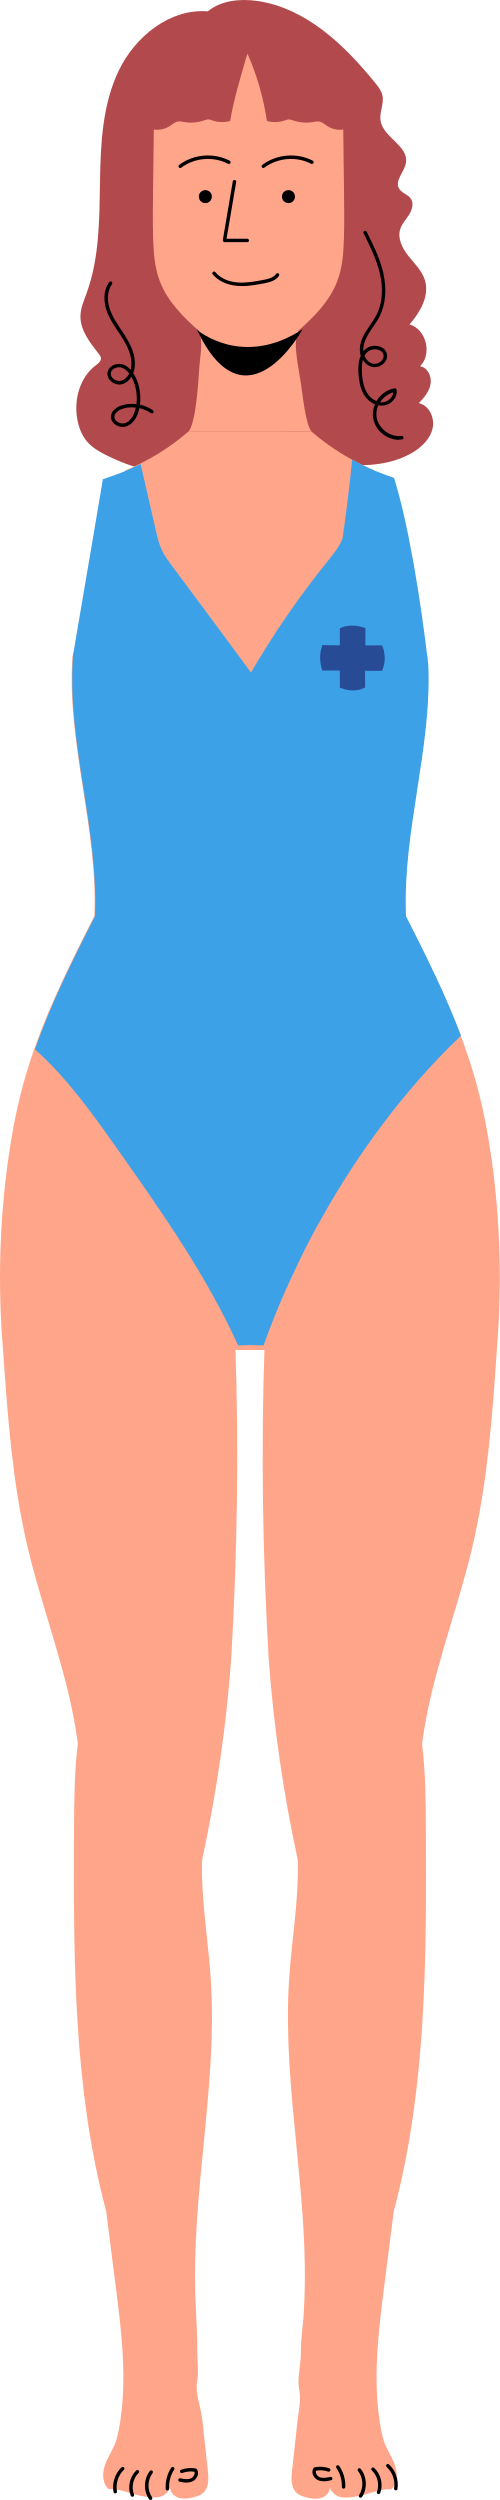
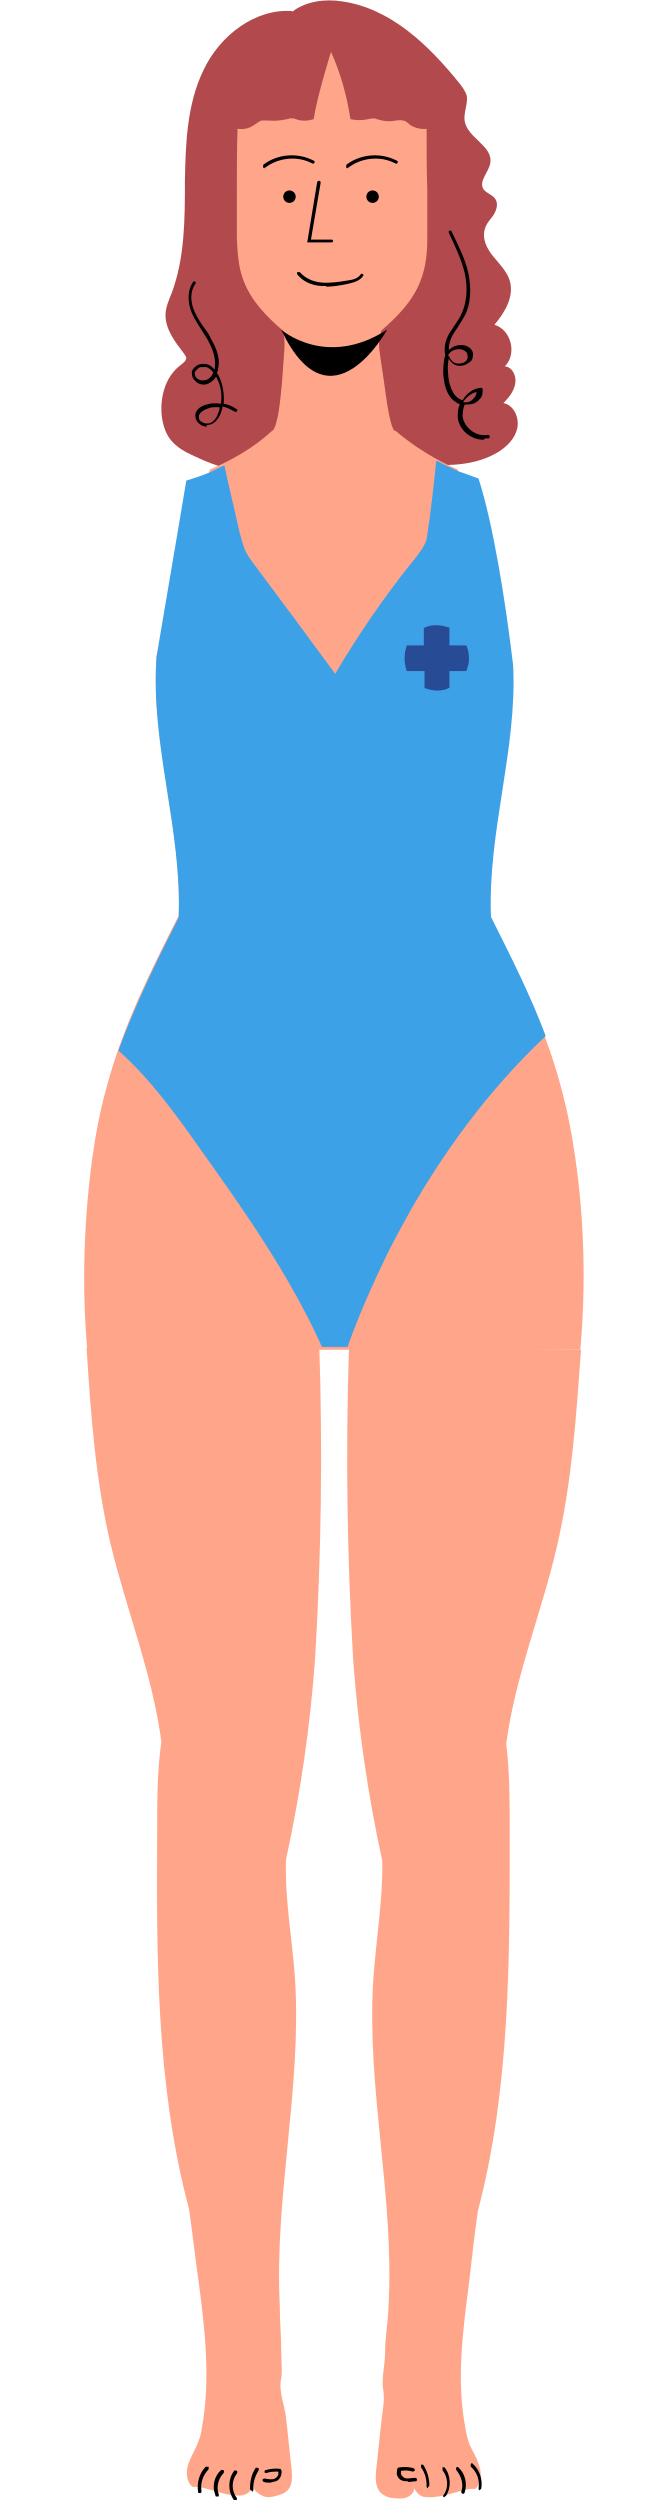
- <svg xmlns="http://www.w3.org/2000/svg" id="Layer_2" data-name="Layer 2" viewBox="0 0 72.18 360.97">
+ <svg xmlns="http://www.w3.org/2000/svg" id="Layer_2" version="1.1" viewBox="0 0 96.5 361">
  <defs>
    <style>
-       .cls-1 {
-         fill: #b2494d;
-       }
- 
-       .cls-2 {
+       .st0 {
        fill: #284b96;
        stroke: #284b96;
        stroke-miterlimit: 10;
      }

-       .cls-3 {
+       .st1 {
        fill: #3da1e8;
      }

-       .cls-4 {
+       .st2 {
        fill: #ffa68a;
+       }
+ 
+       .st3 {
+         fill: #b2494d;
      }
    </style>
  </defs>
-   <g id="pige_uden_arme" data-name="pige uden arme">
-     <g id="pige_uden_arme-2" data-name="pige uden arme">
+   <g id="pige_uden_arme">
+     <g id="pige_uden_arme-2">
      <g>
        <g>
-           <path class="cls-1" d="M30.01,1.64c-5.44-.44-10.47,3.6-12.84,8.51-2.38,4.92-2.64,10.56-2.73,16.02-.09,5.46-.07,11.06-1.94,16.18-.38,1.05-.85,2.09-.88,3.21-.07,2.1,1.37,3.92,2.67,5.57.12.16.25.33.28.53.07.46-.39.82-.76,1.1-2.28,1.73-3.15,4.9-2.66,7.72.21,1.19.64,2.37,1.43,3.29.76.89,1.81,1.48,2.86,2,2.47,1.22,5.11,2.15,7.85,2.39,5.33.48,10.56-1.64,15.9-1.84,3.47-.13,6.92.55,10.39.79,3.47.24,7.13-.02,10.09-1.83,1.3-.8,2.48-1.97,2.8-3.46.32-1.49-.5-3.28-1.99-3.61.76-.8,1.51-1.69,1.69-2.78s-.43-2.38-1.52-2.55c1.79-1.75.89-5.34-1.51-6.04,1.54-1.78,2.9-4.14,2.21-6.39-.41-1.35-1.49-2.37-2.37-3.48-.88-1.11-1.62-2.54-1.19-3.89.25-.79.85-1.4,1.29-2.1.44-.7.7-1.65.22-2.32-.42-.6-1.29-.78-1.67-1.41-.7-1.16.79-2.44.99-3.78.37-2.41-3.29-3.63-3.67-6.03-.2-1.23.54-2.49.26-3.7-.15-.65-.58-1.2-1-1.72C49.76,6.51,44.22,1.2,37.23.15c-2.54-.38-5.33-.09-7.22,1.49Z" />
+           <path class="st3" d="M42.2,1.6c-5.4-.4-10.5,3.6-12.8,8.5-2.4,4.9-2.6,10.6-2.7,16,0,5.5,0,11.1-1.9,16.2-.4,1-.9,2.1-.9,3.2,0,2.1,1.4,3.9,2.7,5.6.1.2.2.3.3.5,0,.5-.4.8-.8,1.1-2.3,1.7-3.1,4.9-2.7,7.7.2,1.2.6,2.4,1.4,3.3.8.9,1.8,1.5,2.9,2,2.5,1.2,5.1,2.2,7.8,2.4,5.3.5,10.6-1.6,15.9-1.8,3.5-.1,6.9.6,10.4.8,3.5.2,7.1,0,10.1-1.8,1.3-.8,2.5-2,2.8-3.5.3-1.5-.5-3.3-2-3.6.8-.8,1.5-1.7,1.7-2.8s-.4-2.4-1.5-2.5c1.8-1.8.9-5.3-1.5-6,1.5-1.8,2.9-4.1,2.2-6.4-.4-1.3-1.5-2.4-2.4-3.5-.9-1.1-1.6-2.5-1.2-3.9.2-.8.8-1.4,1.3-2.1.4-.7.7-1.6.2-2.3-.4-.6-1.3-.8-1.7-1.4-.7-1.2.8-2.4,1-3.8.4-2.4-3.3-3.6-3.7-6-.2-1.2.5-2.5.3-3.7-.2-.6-.6-1.2-1-1.7C61.9,6.5,56.4,1.2,49.4.2c-2.5-.4-5.3,0-7.2,1.5Z" />
          <g>
-             <path d="M57.61,63.51c-1.79,0-3.48-1.4-3.74-3.19-.1-.66,0-1.32.27-1.93-.62-.26-1.18-.74-1.58-1.39-.58-.96-.73-2.11-.8-3-.05-.77-.06-1.79.33-2.65-.07-.23-.12-.47-.13-.7-.04-.85.24-1.77.88-2.8.19-.31.4-.61.61-.92.32-.47.65-.95.91-1.45.84-1.64,1.01-3.77.49-6-.48-2.03-1.43-3.94-2.35-5.79-.06-.12-.01-.27.11-.34.12-.06.27-.01.33.11.94,1.87,1.9,3.81,2.39,5.9.55,2.35.36,4.6-.53,6.34-.27.53-.61,1.03-.94,1.5-.2.3-.41.59-.59.9-.58.94-.85,1.77-.81,2.51,0,.04,0,.07,0,.11.06-.07.12-.15.2-.22.52-.52,1.4-.71,2.15-.47.58.19.97.61,1.06,1.14.08.48-.1.96-.5,1.33-.46.43-1.09.61-1.65.47-.58-.14-1.03-.52-1.33-1-.14.53-.18,1.17-.13,1.97.06.83.2,1.9.73,2.78.34.57.84.99,1.37,1.2.56-.95,1.5-1.67,2.61-1.85.14-.02.26.07.29.2.09.49-.05,1.01-.4,1.44-.4.5-.99.82-1.6.85-.21.01-.42,0-.63-.05-.24.53-.34,1.12-.26,1.7.24,1.65,1.96,2.96,3.61,2.74.13-.02.26.08.28.22s-.08.26-.22.28c-.14.02-.29.03-.43.03ZM54.88,58.08c.12.02.23.02.35.01.46-.03.93-.28,1.24-.66.19-.24.3-.51.32-.78-.78.21-1.46.75-1.9,1.43ZM52.63,51.38c.21.53.62.99,1.2,1.13.39.09.86-.04,1.2-.35.27-.25.4-.58.35-.89-.08-.48-.48-.67-.72-.75-.57-.19-1.26-.04-1.65.34-.15.15-.28.32-.38.51Z" />
-             <path d="M17.72,61.64c-.39,0-.79-.12-1.11-.36-.4-.29-.62-.72-.59-1.17.06-.87.91-1.4,1.68-1.62.65-.18,1.33-.22,2-.14.16-1.27-.05-2.59-.61-3.73-.03-.07-.07-.14-.11-.21-.34.54-.82.93-1.37,1.07-.54.13-1.18-.04-1.62-.45-.37-.35-.54-.8-.47-1.25.07-.39.31-.73.68-.96.45-.28,1.04-.35,1.53-.2.42.13.8.39,1.14.77.02-.06.03-.12.04-.18.23-1.18-.11-2.51-1.04-4.07-.25-.43-.53-.84-.81-1.26-.55-.82-1.12-1.68-1.51-2.61-.7-1.69-.62-3.38.21-4.53.08-.11.24-.13.35-.06.11.08.14.24.06.35-.73,1.01-.79,2.52-.15,4.04.37.89.93,1.73,1.46,2.53.28.42.56.84.82,1.28,1,1.67,1.35,3.11,1.1,4.42-.04.2-.09.39-.16.57.1.16.2.34.3.52.61,1.23.84,2.67.66,4.04.67.14,1.3.41,1.87.8.11.08.14.23.07.35-.08.12-.23.14-.35.07-.5-.35-1.08-.59-1.67-.72-.02.1-.05.21-.07.31-.17.67-.63,1.86-1.71,2.29-.19.08-.4.11-.61.11ZM19.07,58.81c-.42,0-.83.05-1.24.17-.58.16-1.27.56-1.31,1.17-.02.37.23.62.38.73.36.26.86.34,1.24.19.87-.34,1.25-1.37,1.4-1.95.02-.09.04-.18.06-.27-.18-.02-.36-.03-.54-.03ZM17.19,53.03c-.26,0-.52.07-.74.2-.25.15-.41.37-.45.62-.06.38.17.66.31.8.32.29.78.42,1.16.33.56-.14.95-.58,1.19-1.06-.28-.36-.64-.69-1.09-.83-.12-.04-.25-.06-.38-.06Z" />
+             <path d="M69.8,63.5c-1.8,0-3.5-1.4-3.7-3.2,0-.7,0-1.3.3-1.9-.6-.3-1.2-.7-1.6-1.4-.6-1-.7-2.1-.8-3,0-.8,0-1.8.3-2.7,0-.2-.1-.5-.1-.7,0-.8.2-1.8.9-2.8.2-.3.4-.6.6-.9.3-.5.7-1,.9-1.5.8-1.6,1-3.8.5-6-.5-2-1.4-3.9-2.3-5.8,0-.1,0-.3.1-.3.1,0,.3,0,.3.1.9,1.9,1.9,3.8,2.4,5.9.5,2.3.4,4.6-.5,6.3-.3.5-.6,1-.9,1.5-.2.3-.4.6-.6.9-.6.9-.8,1.8-.8,2.5h0c0,0,.1,0,.2-.1.5-.5,1.4-.7,2.2-.5.6.2,1,.6,1.1,1.1,0,.5,0,1-.5,1.3-.5.4-1.1.6-1.7.5-.6-.1-1-.5-1.3-1-.1.5-.2,1.2-.1,2,0,.8.2,1.9.7,2.8.3.6.8,1,1.4,1.2.6-1,1.5-1.7,2.6-1.8.1,0,.3,0,.3.2,0,.5,0,1-.4,1.4-.4.5-1,.8-1.6.8-.2,0-.4,0-.6,0-.2.5-.3,1.1-.3,1.7.2,1.7,2,3,3.6,2.7.1,0,.3,0,.3.2s0,.3-.2.3-.3,0-.4,0h0ZM67,58.1c.1,0,.2,0,.3,0,.5,0,.9-.3,1.2-.7.2-.2.3-.5.3-.8-.8.2-1.5.8-1.9,1.4h0ZM64.8,51.4c.2.5.6,1,1.2,1.1.4,0,.9,0,1.2-.3.3-.2.4-.6.3-.9,0-.5-.5-.7-.7-.8-.6-.2-1.3,0-1.7.3-.2.2-.3.3-.4.5h0Z" />
+             <path d="M29.9,61.6c-.4,0-.8-.1-1.1-.4-.4-.3-.6-.7-.6-1.2,0-.9.9-1.4,1.7-1.6.6-.2,1.3-.2,2-.1.2-1.3,0-2.6-.6-3.7,0,0,0-.1-.1-.2-.3.5-.8.9-1.4,1.1-.5.1-1.2,0-1.6-.5-.4-.3-.5-.8-.5-1.2,0-.4.3-.7.7-1,.5-.3,1-.3,1.5-.2.4.1.8.4,1.1.8,0,0,0-.1,0-.2.2-1.2-.1-2.5-1-4.1-.2-.4-.5-.8-.8-1.3-.5-.8-1.1-1.7-1.5-2.6-.7-1.7-.6-3.4.2-4.5,0-.1.2-.1.3,0,.1,0,.1.2,0,.3-.7,1-.8,2.5-.1,4,.4.9.9,1.7,1.5,2.5.3.4.6.8.8,1.3,1,1.7,1.4,3.1,1.1,4.4,0,.2,0,.4-.2.6.1.2.2.3.3.5.6,1.2.8,2.7.7,4,.7.1,1.3.4,1.9.8.1,0,.1.2,0,.3,0,.1-.2.1-.4,0-.5-.3-1.1-.6-1.7-.7,0,0,0,.2,0,.3-.2.7-.6,1.9-1.7,2.3-.2,0-.4.1-.6.1h0ZM31.2,58.8c-.4,0-.8,0-1.2.2-.6.2-1.3.6-1.3,1.2,0,.4.2.6.4.7.4.3.9.3,1.2.2.9-.3,1.2-1.4,1.4-2,0,0,0-.2,0-.3-.2,0-.4,0-.5,0h0ZM29.3,53c-.3,0-.5,0-.7.2-.2.2-.4.4-.5.6,0,.4.2.7.3.8.3.3.8.4,1.2.3.6-.1,1-.6,1.2-1.1-.3-.4-.6-.7-1.1-.8-.1,0-.2,0-.4,0Z" />
          </g>
        </g>
        <g id="krop">
-           <path id="krop-2" data-name="krop" class="cls-4" d="M38.2,194.21c-1.17-.02-2.35-.04-3.52-.06" />
-           <path id="torso" class="cls-4" d="M.44,194.92c-.77-9.13-.53-18.38.74-27.48.51-3.65,1.19-7.28,2.16-10.84,2.32-8.52,6.29-16.49,10.29-24.36.53-12.66-4.04-24.98-3.17-37.47l7.66-26.86c3.29-1.36,6.36-3.25,9.05-5.57h17.83c2.7,2.32,5.76,4.21,9.05,5.57l7.66,26.86c.87,12.48-3.7,24.81-3.17,37.47,4.01,7.87,7.97,15.84,10.29,24.36.97,3.56,1.65,7.19,2.16,10.84,1.27,9.1,1.51,18.35.74,27.48" />
+           <path id="krop-2" class="st2" d="M50.4,194.2c-1.2,0-2.3,0-3.5,0" />
+           <path id="torso" class="st2" d="M12.6,194.9c-.8-9.1-.5-18.4.7-27.5.5-3.6,1.2-7.3,2.2-10.8,2.3-8.5,6.3-16.5,10.3-24.4.5-12.7-4-25-3.2-37.5l7.7-26.9c3.3-1.4,6.4-3.2,9-5.6h17.8c2.7,2.3,5.8,4.2,9,5.6l7.7,26.9c.9,12.5-3.7,24.8-3.2,37.5,4,7.9,8,15.8,10.3,24.4,1,3.6,1.7,7.2,2.2,10.8,1.3,9.1,1.5,18.4.7,27.5" />
          <g id="ben">
-             <path id="ben-2" data-name="ben" class="cls-4" d="M33.98,194.21c.52,15.08.28,30.23-.6,45.35-.69,9.66-2.14,19.41-4.2,29.02-.17,5.68.88,11.45,1.26,17.24,1.02,15.75-3.02,31.49-2.16,47.25.06,2.42.24,4.08.2,6.46-.02,1.3.25,2.87,0,4.15-.36,1.81.52,3.81.72,5.64.27,2.46.54,4.91.81,7.37.13,1.14.18,2.47-.66,3.24-.4.36-.93.53-1.45.66-.67.16-1.38.27-2.04.08-.66-.19-1.26-.75-1.3-1.44-.31.57-.73,1.01-1.21,1.2-.48.2-1.02.19-1.54.15-.73-.06-1.46-.18-2.17-.37-1.3-.34-2.59-.91-3.93-.8-.88-.67-.98-2.14-.61-3.31.37-1.17,1.1-2.2,1.54-3.35.26-.68.42-1.4.55-2.12,1.25-6.83.37-13.85-.51-20.74-.45-3.53-.9-7.06-1.35-10.6-4.77-17.95-4.72-36.62-4.64-55.05.02-4.16.04-8.34.55-12.47-1.26-9.79-5.03-18.93-7.26-28.4-2.19-9.32-2.89-18.92-3.54-28.47" />
-             <path d="M24.17,359.6c-.13,0-.24-.1-.25-.24-.06-1.07.22-2.15.8-3.05.07-.12.23-.15.35-.07.12.07.15.23.07.35-.52.81-.78,1.78-.72,2.74,0,.14-.1.26-.23.26,0,0,0,0-.01,0Z" />
-             <path d="M21.74,360.97c-.08,0-.16-.04-.21-.11-.84-1.2-.8-2.91.1-4.07.08-.11.24-.13.35-.05.11.08.13.24.05.35-.75.97-.79,2.47-.08,3.48.08.11.05.27-.06.35-.04.03-.09.04-.14.04Z" />
-             <path d="M19.12,360.51c-.1,0-.2-.06-.24-.16-.49-1.23-.16-2.73.79-3.64.1-.1.26-.09.35,0,.1.1.09.26,0,.35-.81.78-1.08,2.06-.67,3.1.05.13-.01.27-.14.32-.03.01-.06.02-.09.02Z" />
-             <path d="M16.64,360.02c-.12,0-.22-.08-.25-.2-.24-1.27.21-2.67,1.15-3.56.1-.09.26-.09.35,0,.1.1.09.26,0,.35-.82.78-1.21,2-1,3.11.03.14-.06.27-.2.29-.01,0-.03,0-.04,0Z" />
-             <path d="M27,358.46c-.38,0-.75-.07-1.06-.13-.14-.03-.22-.16-.2-.29.03-.14.16-.22.29-.2.59.12,1.11.2,1.55,0,.23-.1.43-.34.5-.59.03-.1.04-.23-.02-.36-.58-.09-1.18-.03-1.74.18-.13.05-.27-.02-.32-.15-.05-.13.02-.27.15-.32.67-.25,1.4-.31,2.11-.18.06.01.12.04.15.09.18.24.24.55.15.86-.1.4-.41.76-.78.92-.26.11-.53.15-.8.16Z" />
+             <path id="ben-2" class="st2" d="M46.1,194.2c.5,15.1.3,30.2-.6,45.3-.7,9.7-2.1,19.4-4.2,29-.2,5.7.9,11.5,1.3,17.2,1,15.8-3,31.5-2.2,47.2,0,2.4.2,4.1.2,6.5,0,1.3.2,2.9,0,4.1-.4,1.8.5,3.8.7,5.6.3,2.5.5,4.9.8,7.4.1,1.1.2,2.5-.7,3.2-.4.4-.9.5-1.5.7-.7.2-1.4.3-2,0s-1.3-.8-1.3-1.4c-.3.6-.7,1-1.2,1.2-.5.2-1,.2-1.5.1-.7,0-1.5-.2-2.2-.4-1.3-.3-2.6-.9-3.9-.8-.9-.7-1-2.1-.6-3.3.4-1.2,1.1-2.2,1.5-3.4.3-.7.4-1.4.5-2.1,1.2-6.8.4-13.9-.5-20.7-.5-3.5-.9-7.1-1.4-10.6-4.8-18-4.7-36.6-4.6-55,0-4.2,0-8.3.6-12.5-1.3-9.8-5-18.9-7.3-28.4-2.2-9.3-2.9-18.9-3.5-28.5" />
+             <path d="M36.3,359.6c-.1,0-.2-.1-.2-.2,0-1.1.2-2.1.8-3,0-.1.2-.1.4,0,.1,0,.1.2,0,.4-.5.8-.8,1.8-.7,2.7,0,.1-.1.3-.2.3h0Z" />
+             <path d="M33.9,361c0,0-.2,0-.2-.1-.8-1.2-.8-2.9.1-4.1,0-.1.2-.1.4,0,.1,0,.1.2,0,.4-.8,1-.8,2.5,0,3.5,0,.1,0,.3,0,.4,0,0,0,0-.1,0h0Z" />
+             <path d="M31.3,360.5c-.1,0-.2,0-.2-.2-.5-1.2-.2-2.7.8-3.6.1-.1.3,0,.4,0,.1.1,0,.3,0,.4-.8.8-1.1,2.1-.7,3.1,0,.1,0,.3-.1.3,0,0,0,0,0,0h0Z" />
+             <path d="M28.8,360c-.1,0-.2,0-.2-.2-.2-1.3.2-2.7,1.1-3.6.1,0,.3,0,.4,0,.1.1,0,.3,0,.4-.8.8-1.2,2-1,3.1,0,.1,0,.3-.2.3h0Z" />
+             <path d="M39.2,358.5c-.4,0-.8,0-1.1-.1-.1,0-.2-.2-.2-.3,0-.1.2-.2.3-.2.6.1,1.1.2,1.5,0,.2-.1.4-.3.5-.6,0-.1,0-.2,0-.4-.6,0-1.2,0-1.7.2-.1,0-.3,0-.3-.1s0-.3.1-.3c.7-.2,1.4-.3,2.1-.2,0,0,.1,0,.1,0,.2.2.2.5.1.9-.1.4-.4.8-.8.9-.3.1-.5.1-.8.2h0Z" />
          </g>
-           <g id="ben-3" data-name="ben">
-             <path id="ben-4" data-name="ben" class="cls-4" d="M71.74,194.92c-.65,9.55-1.35,19.15-3.54,28.47-2.23,9.47-5.99,18.61-7.26,28.4.51,4.13.53,8.31.55,12.47.08,18.43.13,37.1-4.64,55.05-.45,3.53-.9,7.06-1.35,10.6-.88,6.89-1.75,13.91-.51,20.74.13.72.29,1.44.55,2.12.44,1.15,1.17,2.18,1.54,3.35.37,1.17.27,2.64-.61,3.31-1.34-.11-2.63.45-3.93.8-.71.19-1.44.31-2.17.37-.52.04-1.06.04-1.54-.15-.48-.2-.9-.63-1.21-1.2-.04.69-.64,1.25-1.3,1.44-.66.19-1.37.08-2.04-.08-.52-.13-1.05-.3-1.45-.66-.84-.78-.79-2.1-.66-3.24.27-2.46.54-4.91.81-7.37.2-1.83.54-2.76.18-4.57-.25-1.27.3-3.63.28-4.93-.04-2.39.4-4.34.46-6.76.86-15.76-3.18-31.5-2.16-47.25.37-5.78,1.43-11.56,1.26-17.24-2.07-9.61-3.51-19.36-4.2-29.02-.89-15.11-1.12-30.26-.6-45.35" />
-             <path d="M49.61,359.33s0,0-.01,0c-.14,0-.25-.12-.24-.26.03-.96-.24-1.93-.79-2.73-.08-.11-.05-.27.07-.35.11-.08.27-.05.35.07.6.88.91,1.96.87,3.03,0,.13-.11.24-.25.24Z" />
-             <path d="M52.06,360.64s-.1-.01-.14-.04c-.12-.08-.15-.23-.07-.35.68-1.02.61-2.52-.16-3.47-.09-.11-.07-.26.04-.35.11-.09.27-.07.35.04.92,1.14,1,2.85.19,4.06-.05.07-.13.11-.21.11Z" />
-             <path d="M54.67,360.12s-.06,0-.09-.02c-.13-.05-.2-.19-.15-.32.39-1.05.08-2.32-.74-3.08-.1-.09-.11-.25-.01-.35.09-.1.25-.11.35-.01.97.9,1.33,2.39.87,3.62-.04.1-.13.16-.23.16Z" />
-             <path d="M57.15,359.57s-.03,0-.04,0c-.14-.02-.23-.15-.21-.29.19-1.11-.23-2.32-1.07-3.08-.1-.09-.11-.25-.02-.35.09-.1.25-.11.35-.02.96.87,1.44,2.26,1.23,3.54-.02.12-.12.21-.24.21Z" />
-             <path d="M46.75,358.26c-.27,0-.54-.03-.8-.14-.38-.15-.69-.51-.8-.9-.09-.32-.04-.63.13-.87.04-.05.09-.09.15-.1.7-.14,1.43-.1,2.11.14.13.04.2.19.16.32-.04.13-.19.2-.32.16-.56-.19-1.16-.24-1.74-.14-.06.13-.04.26-.01.36.07.25.28.48.51.58.44.18.97.09,1.55-.04.13-.03.27.06.3.19.03.13-.05.27-.19.3-.3.07-.67.15-1.05.15Z" />
+           <g id="ben-3">
+             <path id="ben-4" class="st2" d="M83.9,194.9c-.7,9.6-1.3,19.1-3.5,28.5-2.2,9.5-6,18.6-7.3,28.4.5,4.1.5,8.3.5,12.5,0,18.4.1,37.1-4.6,55-.5,3.5-.9,7.1-1.3,10.6-.9,6.9-1.8,13.9-.5,20.7.1.7.3,1.4.5,2.1.4,1.1,1.2,2.2,1.5,3.4.4,1.2.3,2.6-.6,3.3-1.3-.1-2.6.5-3.9.8-.7.2-1.4.3-2.2.4-.5,0-1.1,0-1.5-.1-.5-.2-.9-.6-1.2-1.2,0,.7-.6,1.2-1.3,1.4s-1.4,0-2,0c-.5-.1-1-.3-1.5-.7-.8-.8-.8-2.1-.7-3.2.3-2.5.5-4.9.8-7.4.2-1.8.5-2.8.2-4.6-.2-1.3.3-3.6.3-4.9,0-2.4.4-4.3.5-6.8.9-15.8-3.2-31.5-2.2-47.2.4-5.8,1.4-11.6,1.3-17.2-2.1-9.6-3.5-19.4-4.2-29-.9-15.1-1.1-30.3-.6-45.3" />
+             <path d="M61.8,359.3h0c-.1,0-.2-.1-.2-.3,0-1-.2-1.9-.8-2.7,0-.1,0-.3,0-.4.1,0,.3,0,.3,0,.6.9.9,2,.9,3,0,.1-.1.2-.2.2h0Z" />
+             <path d="M64.2,360.6s0,0-.1,0c-.1,0-.2-.2,0-.4.7-1,.6-2.5-.2-3.5,0-.1,0-.3,0-.4s.3,0,.3,0c.9,1.1,1,2.9.2,4.1,0,0-.1.1-.2.1h0Z" />
+             <path d="M66.8,360.1s0,0,0,0c-.1,0-.2-.2-.2-.3.4-1,0-2.3-.7-3.1,0,0-.1-.2,0-.4,0-.1.2-.1.3,0,1,.9,1.3,2.4.9,3.6,0,.1-.1.2-.2.2Z" />
+             <path d="M69.3,359.6h0c-.1,0-.2-.1-.2-.3.2-1.1-.2-2.3-1.1-3.1,0,0-.1-.2,0-.4s.2-.1.3,0c1,.9,1.4,2.3,1.2,3.5,0,.1-.1.2-.2.2h0Z" />
+             <path d="M58.9,358.3c-.3,0-.5,0-.8-.1-.4-.1-.7-.5-.8-.9,0-.3,0-.6.1-.9,0,0,0,0,.2-.1.7-.1,1.4-.1,2.1.1.1,0,.2.2.2.3s-.2.2-.3.2c-.6-.2-1.2-.2-1.7-.1,0,.1,0,.3,0,.4,0,.2.3.5.5.6.4.2,1,0,1.5,0,.1,0,.3,0,.3.2s0,.3-.2.3c-.3,0-.7.1-1,.1h0Z" />
          </g>
-           <path id="krop-3" data-name="krop" class="cls-4" d="M37.5,194.16c-1.17.02-2.35.04-3.52.06" />
+           <path id="krop-3" class="st2" d="M49.7,194.2c-1.2,0-2.3,0-3.5,0" />
        </g>
-         <path id="hoved" class="cls-4" d="M27.18,62.34c.88-.88,1.25-4.87,1.42-6.78.12-1.37.16-2.69.33-4.06.15-1.26.25-2.57-.23-3.74-2.2-1.93-4.51-4.23-5.62-7.14-.75-1.96-.9-4.1-.97-6.2-.07-2.32-.04-4.64-.01-6.96.04-2.92.07-5.84.11-8.76.77.13,1.6-.06,2.27-.48.39-.25.75-.59,1.21-.67.31-.05.63.02.94.08.94.15,1.92.07,2.82-.24.21-.07.42-.16.64-.15.19,0,.38.08.56.15.83.29,1.74.32,2.58.08.51-3.35,2.5-9.73,2.5-9.73,1.37,3.09,2.31,6.38,2.81,9.73.84.23,1.75.21,2.58-.08.18-.06.37-.14.56-.15.22,0,.43.08.64.15.9.31,1.88.39,2.82.24.31-.05.63-.13.94-.08.46.08.82.42,1.21.67.67.43,1.5.61,2.27.48.04,2.92.07,5.84.11,8.76.03,2.32.06,4.64-.01,6.96-.06,2.1-.22,4.24-.97,6.2-1.11,2.92-3.43,5.21-5.62,7.14-.48,1.17-.38,2.49-.23,3.74.16,1.36.44,2.71.64,4.06.19,1.27.66,5.89,1.53,6.77" />
+         <path id="hoved" class="st2" d="M39.3,62.3c.9-.9,1.2-4.9,1.4-6.8.1-1.4.2-2.7.3-4.1.1-1.3.2-2.6-.2-3.7-2.2-1.9-4.5-4.2-5.6-7.1-.8-2-.9-4.1-1-6.2,0-2.3,0-4.6,0-7,0-2.9,0-5.8.1-8.8.8.1,1.6,0,2.3-.5.4-.2.8-.6,1.2-.7.3,0,.6,0,.9,0,.9.1,1.9,0,2.8-.2.2,0,.4-.2.6-.1.2,0,.4,0,.6.1.8.3,1.7.3,2.6,0,.5-3.4,2.5-9.7,2.5-9.7,1.4,3.1,2.3,6.4,2.8,9.7.8.2,1.8.2,2.6,0,.2,0,.4-.1.6-.1.2,0,.4,0,.6.1.9.3,1.9.4,2.8.2.3,0,.6-.1.9,0,.5,0,.8.4,1.2.7.7.4,1.5.6,2.3.5,0,2.9,0,5.8.1,8.8,0,2.3,0,4.6,0,7,0,2.1-.2,4.2-1,6.2-1.1,2.9-3.4,5.2-5.6,7.1-.5,1.2-.4,2.5-.2,3.7.2,1.4.4,2.7.6,4.1.2,1.3.7,5.9,1.5,6.8" />
        <g id="ansigt">
-           <path d="M34.9,41.3c-.23,0-.45,0-.68-.03-1.49-.13-2.73-.72-3.51-1.66-.09-.11-.07-.26.04-.35s.26-.07.35.04c.68.83,1.83,1.37,3.16,1.48,1.23.11,2.48-.13,3.69-.35.76-.14,1.53-.32,1.92-.88.08-.12.23-.14.35-.06.11.08.14.23.06.35-.49.71-1.38.93-2.24,1.09-1.02.19-2.08.38-3.14.38Z" />
+           <path d="M47.1,41.3c-.2,0-.5,0-.7,0-1.5-.1-2.7-.7-3.5-1.7,0-.1,0-.3,0-.3s.3,0,.4,0c.7.8,1.8,1.4,3.2,1.5,1.2.1,2.5-.1,3.7-.3.8-.1,1.5-.3,1.9-.9,0-.1.2-.1.3,0,.1,0,.1.2,0,.3-.5.7-1.4.9-2.2,1.1-1,.2-2.1.4-3.1.4h0Z" />
          <g>
-             <path d="M38.02,24.26c-.08,0-.15-.03-.2-.1-.08-.11-.06-.27.05-.35,2.07-1.56,5-1.8,7.29-.61.12.06.17.21.11.34-.06.12-.21.17-.34.11-2.13-1.11-4.84-.88-6.76.56-.05.03-.1.05-.15.05Z" />
-             <circle cx="41.65" cy="28.39" r=".94" />
+             <path d="M50.2,24.3c0,0-.2,0-.2-.1,0-.1,0-.3,0-.4,2.1-1.6,5-1.8,7.3-.6.1,0,.2.2.1.3,0,.1-.2.2-.3.1-2.1-1.1-4.8-.9-6.8.6,0,0,0,0-.1,0Z" />
+             <circle cx="53.8" cy="28.4" r=".9" />
          </g>
          <g>
-             <path d="M26.02,24.26c-.08,0-.15-.03-.2-.1-.08-.11-.06-.27.05-.35,2.07-1.56,4.99-1.8,7.29-.61.12.06.17.21.11.34-.06.12-.21.17-.34.11-2.13-1.11-4.84-.88-6.76.56-.05.03-.1.05-.15.05Z" />
-             <circle cx="29.65" cy="28.39" r=".94" />
+             <path d="M38.2,24.3c0,0-.1,0-.2-.1,0-.1,0-.3,0-.4,2.1-1.6,5-1.8,7.3-.6.1,0,.2.2.1.3,0,.1-.2.2-.3.1-2.1-1.1-4.8-.9-6.8.6,0,0-.1,0-.1,0Z" />
+             <circle cx="41.8" cy="28.4" r=".9" />
          </g>
-           <path d="M35.7,34.96h-3.28c-.07,0-.14-.03-.19-.09-.05-.06-.07-.13-.06-.2l1.44-8.48c.02-.14.16-.22.29-.2.14.02.23.15.2.29l-1.39,8.19h2.99c.14,0,.25.11.25.25s-.11.25-.25.25Z" />
+           <path d="M47.9,35h-3.3c0,0-.1,0-.2,0s0-.1,0-.2l1.4-8.5c0-.1.2-.2.3-.2.1,0,.2.1.2.3l-1.4,8.2h3c.1,0,.2.1.2.2s-.1.2-.2.2h0Z" />
        </g>
-         <path id="badedragt" class="cls-3" d="M46.9,175.07c4.59-8.06,11.01-17.26,19.66-25.54-2.24-5.91-5.07-11.6-7.94-17.24-.52-12.26,3.75-24.22,3.22-36.3-1.08-9.33-2.89-20.49-4.95-26.99-.93-.32-1.85-.66-2.76-1.03-1.13-.47-2.21-1.02-3.28-1.6-.38,3.8-.84,7.6-1.39,11.38-.42,1.15-1.35,2.29-2.25,3.4-4.05,5.03-7.72,10.37-10.97,15.96-3.77-5.15-7.6-10.29-11.43-15.44-.53-.72-1.07-1.44-1.45-2.25-.41-.88-.63-1.83-.85-2.78-.74-3.22-1.48-6.44-2.21-9.65-.69.34-1.39.67-2.1.97-1.1.46-2.22.85-3.35,1.24-1.3,7.9-4.61,26.95-4.31,25.62-.87,12.48,3.7,24.81,3.17,37.47-3.19,6.27-6.34,12.6-8.67,19.22,4.59,4.08,8.2,9.14,11.75,14.17,6.46,9.15,12.96,18.38,17.59,28.58.6,0,1.19-.02,1.79-.03-.47,0-.94-.02-1.41-.02h2.82l-1.41.02c.63.01,1.26.02,1.89.03.82-2.35,2.38-6.45,4.83-11.52,1.21-2.62,2.57-5.18,4.03-7.68Z" />
-         <path d="M28.43,47.6s6.5,5.67,15.26-.06c0,0-8.2,14.97-15.26.06Z" />
+         <path id="badedragt" class="st1" d="M59.1,175.1c4.6-8.1,11-17.3,19.7-25.5-2.2-5.9-5.1-11.6-7.9-17.2-.5-12.3,3.8-24.2,3.2-36.3-1.1-9.3-2.9-20.5-5-27-.9-.3-1.8-.7-2.8-1-1.1-.5-2.2-1-3.3-1.6-.4,3.8-.8,7.6-1.4,11.4-.4,1.2-1.3,2.3-2.2,3.4-4,5-7.7,10.4-11,16-3.8-5.2-7.6-10.3-11.4-15.4-.5-.7-1.1-1.4-1.5-2.2-.4-.9-.6-1.8-.9-2.8-.7-3.2-1.5-6.4-2.2-9.7-.7.3-1.4.7-2.1,1-1.1.5-2.2.8-3.4,1.2-1.3,7.9-4.6,27-4.3,25.6-.9,12.5,3.7,24.8,3.2,37.5-3.2,6.3-6.3,12.6-8.7,19.2,4.6,4.1,8.2,9.1,11.8,14.2,6.5,9.1,13,18.4,17.6,28.6.6,0,1.2,0,1.8,0-.5,0-.9,0-1.4,0h2.8-1.4c.6,0,1.3,0,1.9,0,.8-2.4,2.4-6.4,4.8-11.5,1.2-2.6,2.6-5.2,4-7.7h0Z" />
+         <path d="M40.6,47.6s6.5,5.7,15.3,0c0,0-8.2,15-15.3,0Z" />
      </g>
-       <path id="logo" class="cls-2" d="M49.57,93.69v-2.65s1.11-.48,2.69,0v2.65h2.57s.5,1.33,0,2.67h-2.63l.02,2.59s-1.09.54-2.65,0v-2.63h-2.67s-.4-1.33,0-2.67l2.67.04Z" />
+       <path id="logo" class="st0" d="M61.7,93.7v-2.7s1.1-.5,2.7,0v2.7h2.6s.5,1.3,0,2.7h-2.6v2.6s-1.1.5-2.6,0v-2.6h-2.7s-.4-1.3,0-2.7c0,0,2.7,0,2.7,0Z" />
    </g>
  </g>
</svg>
